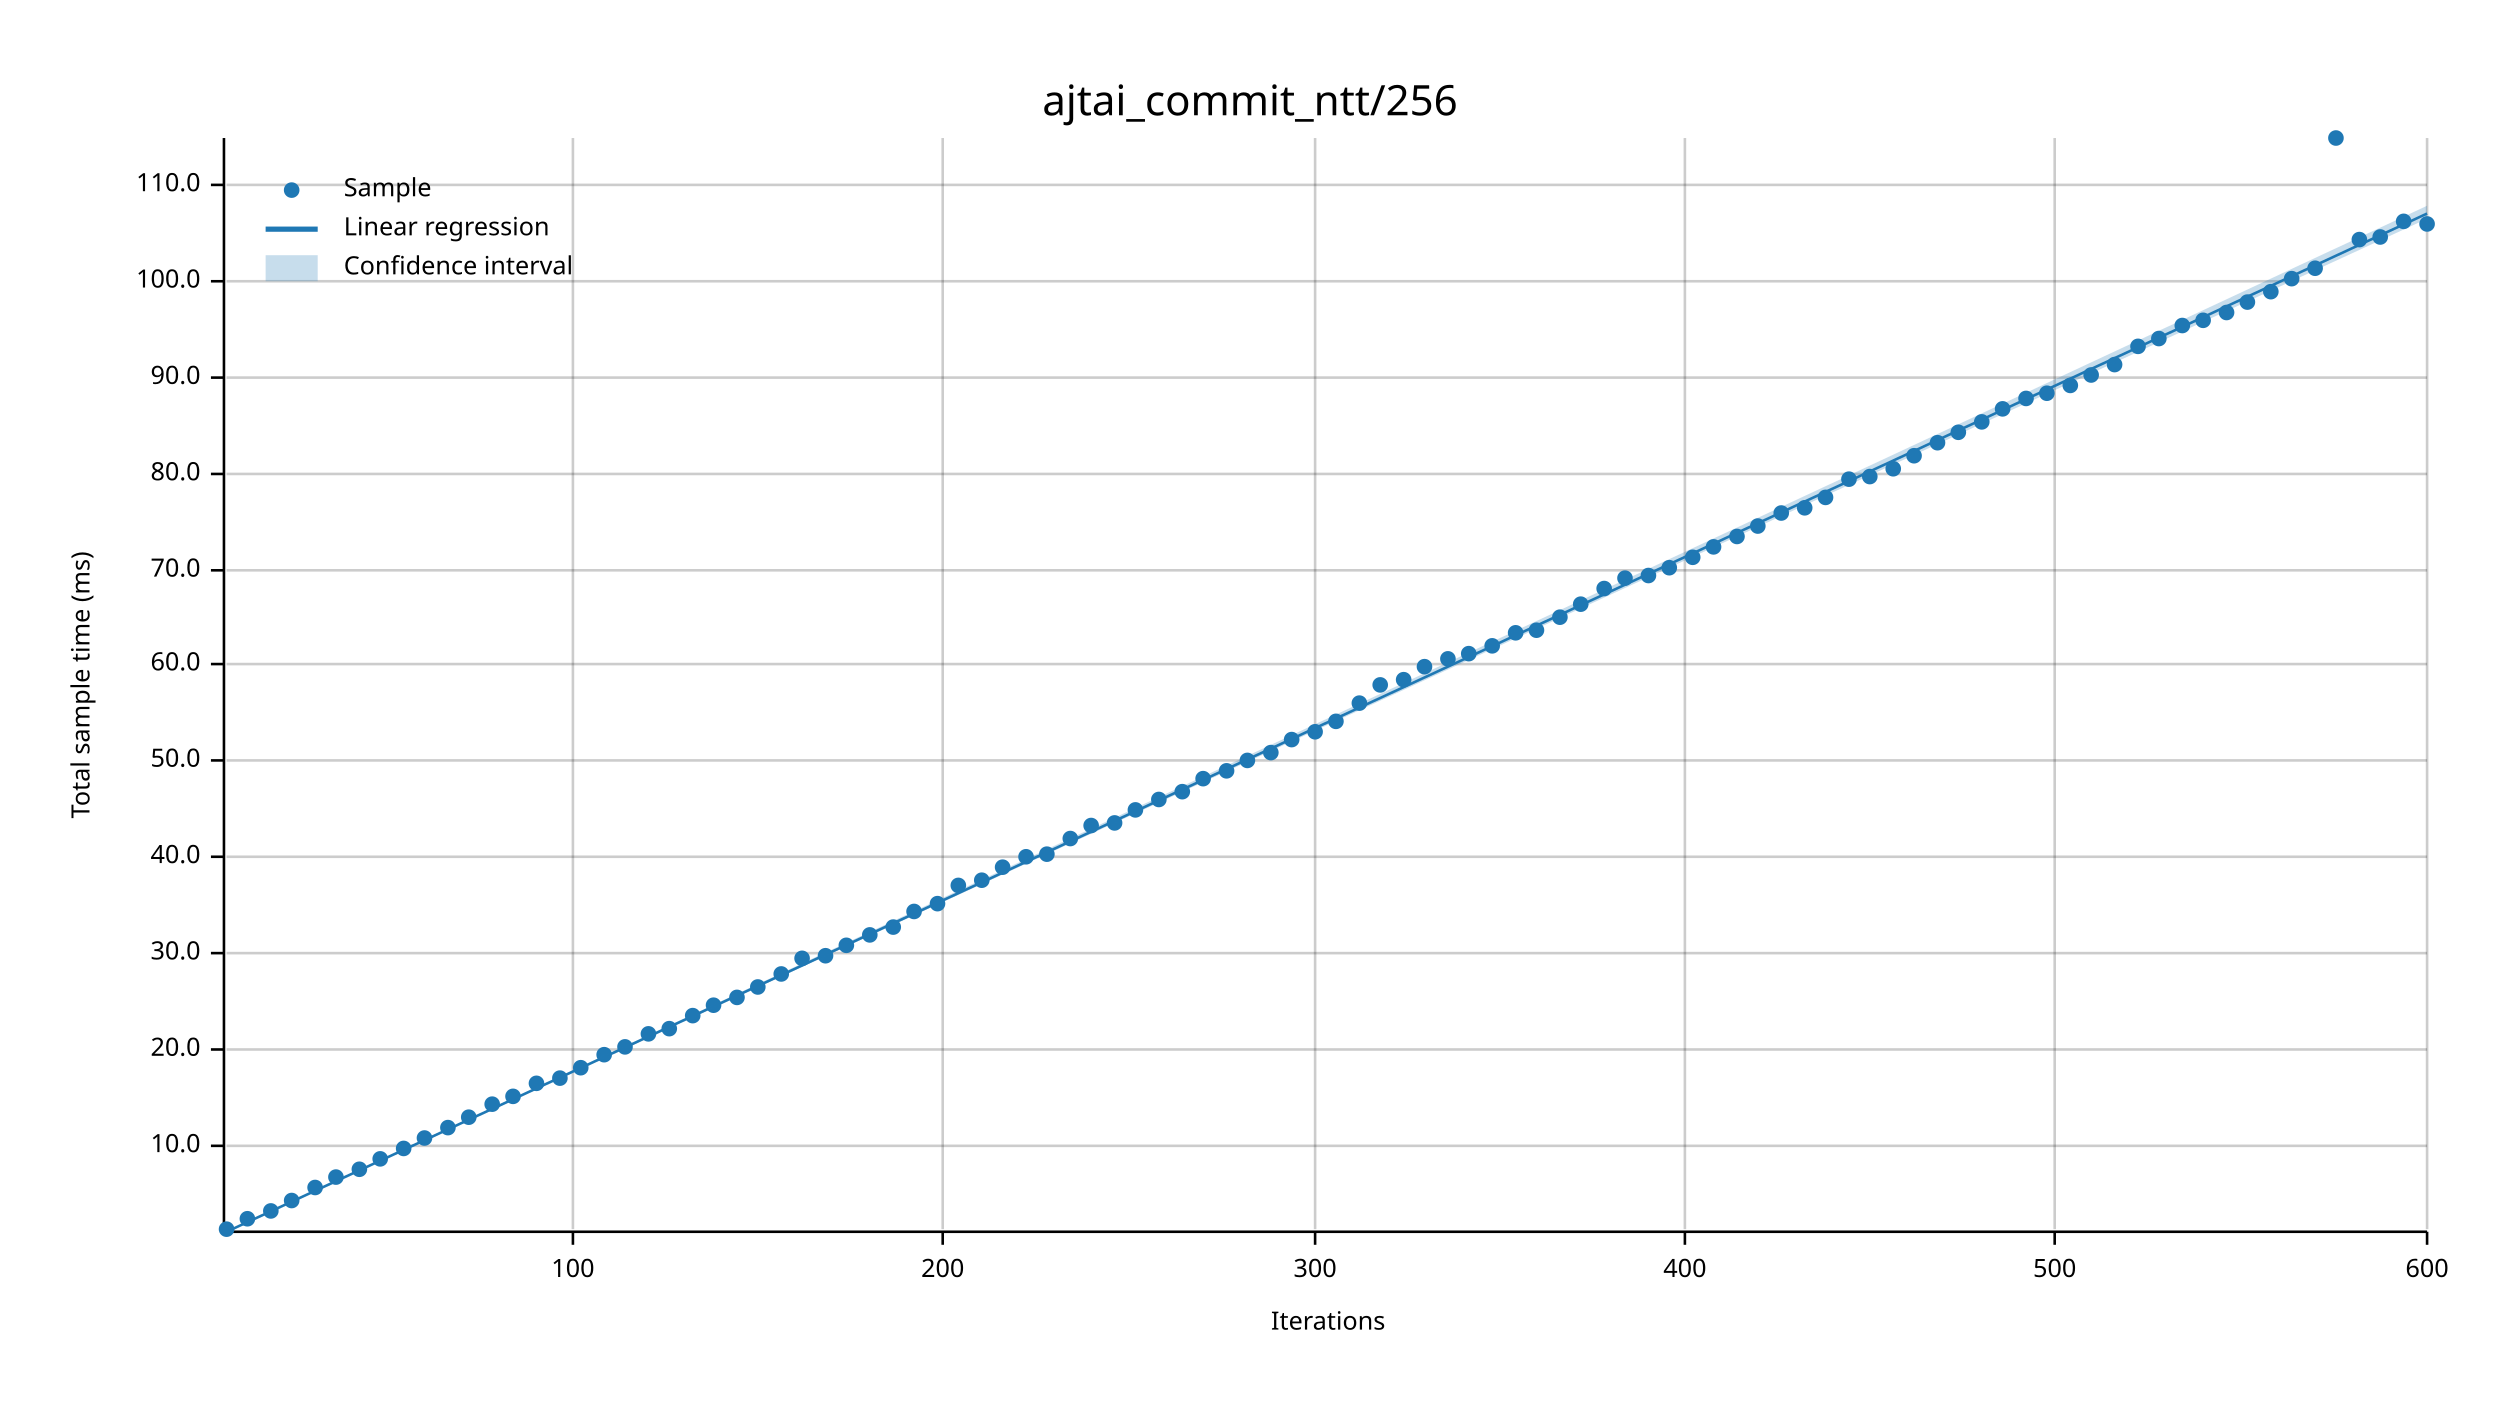
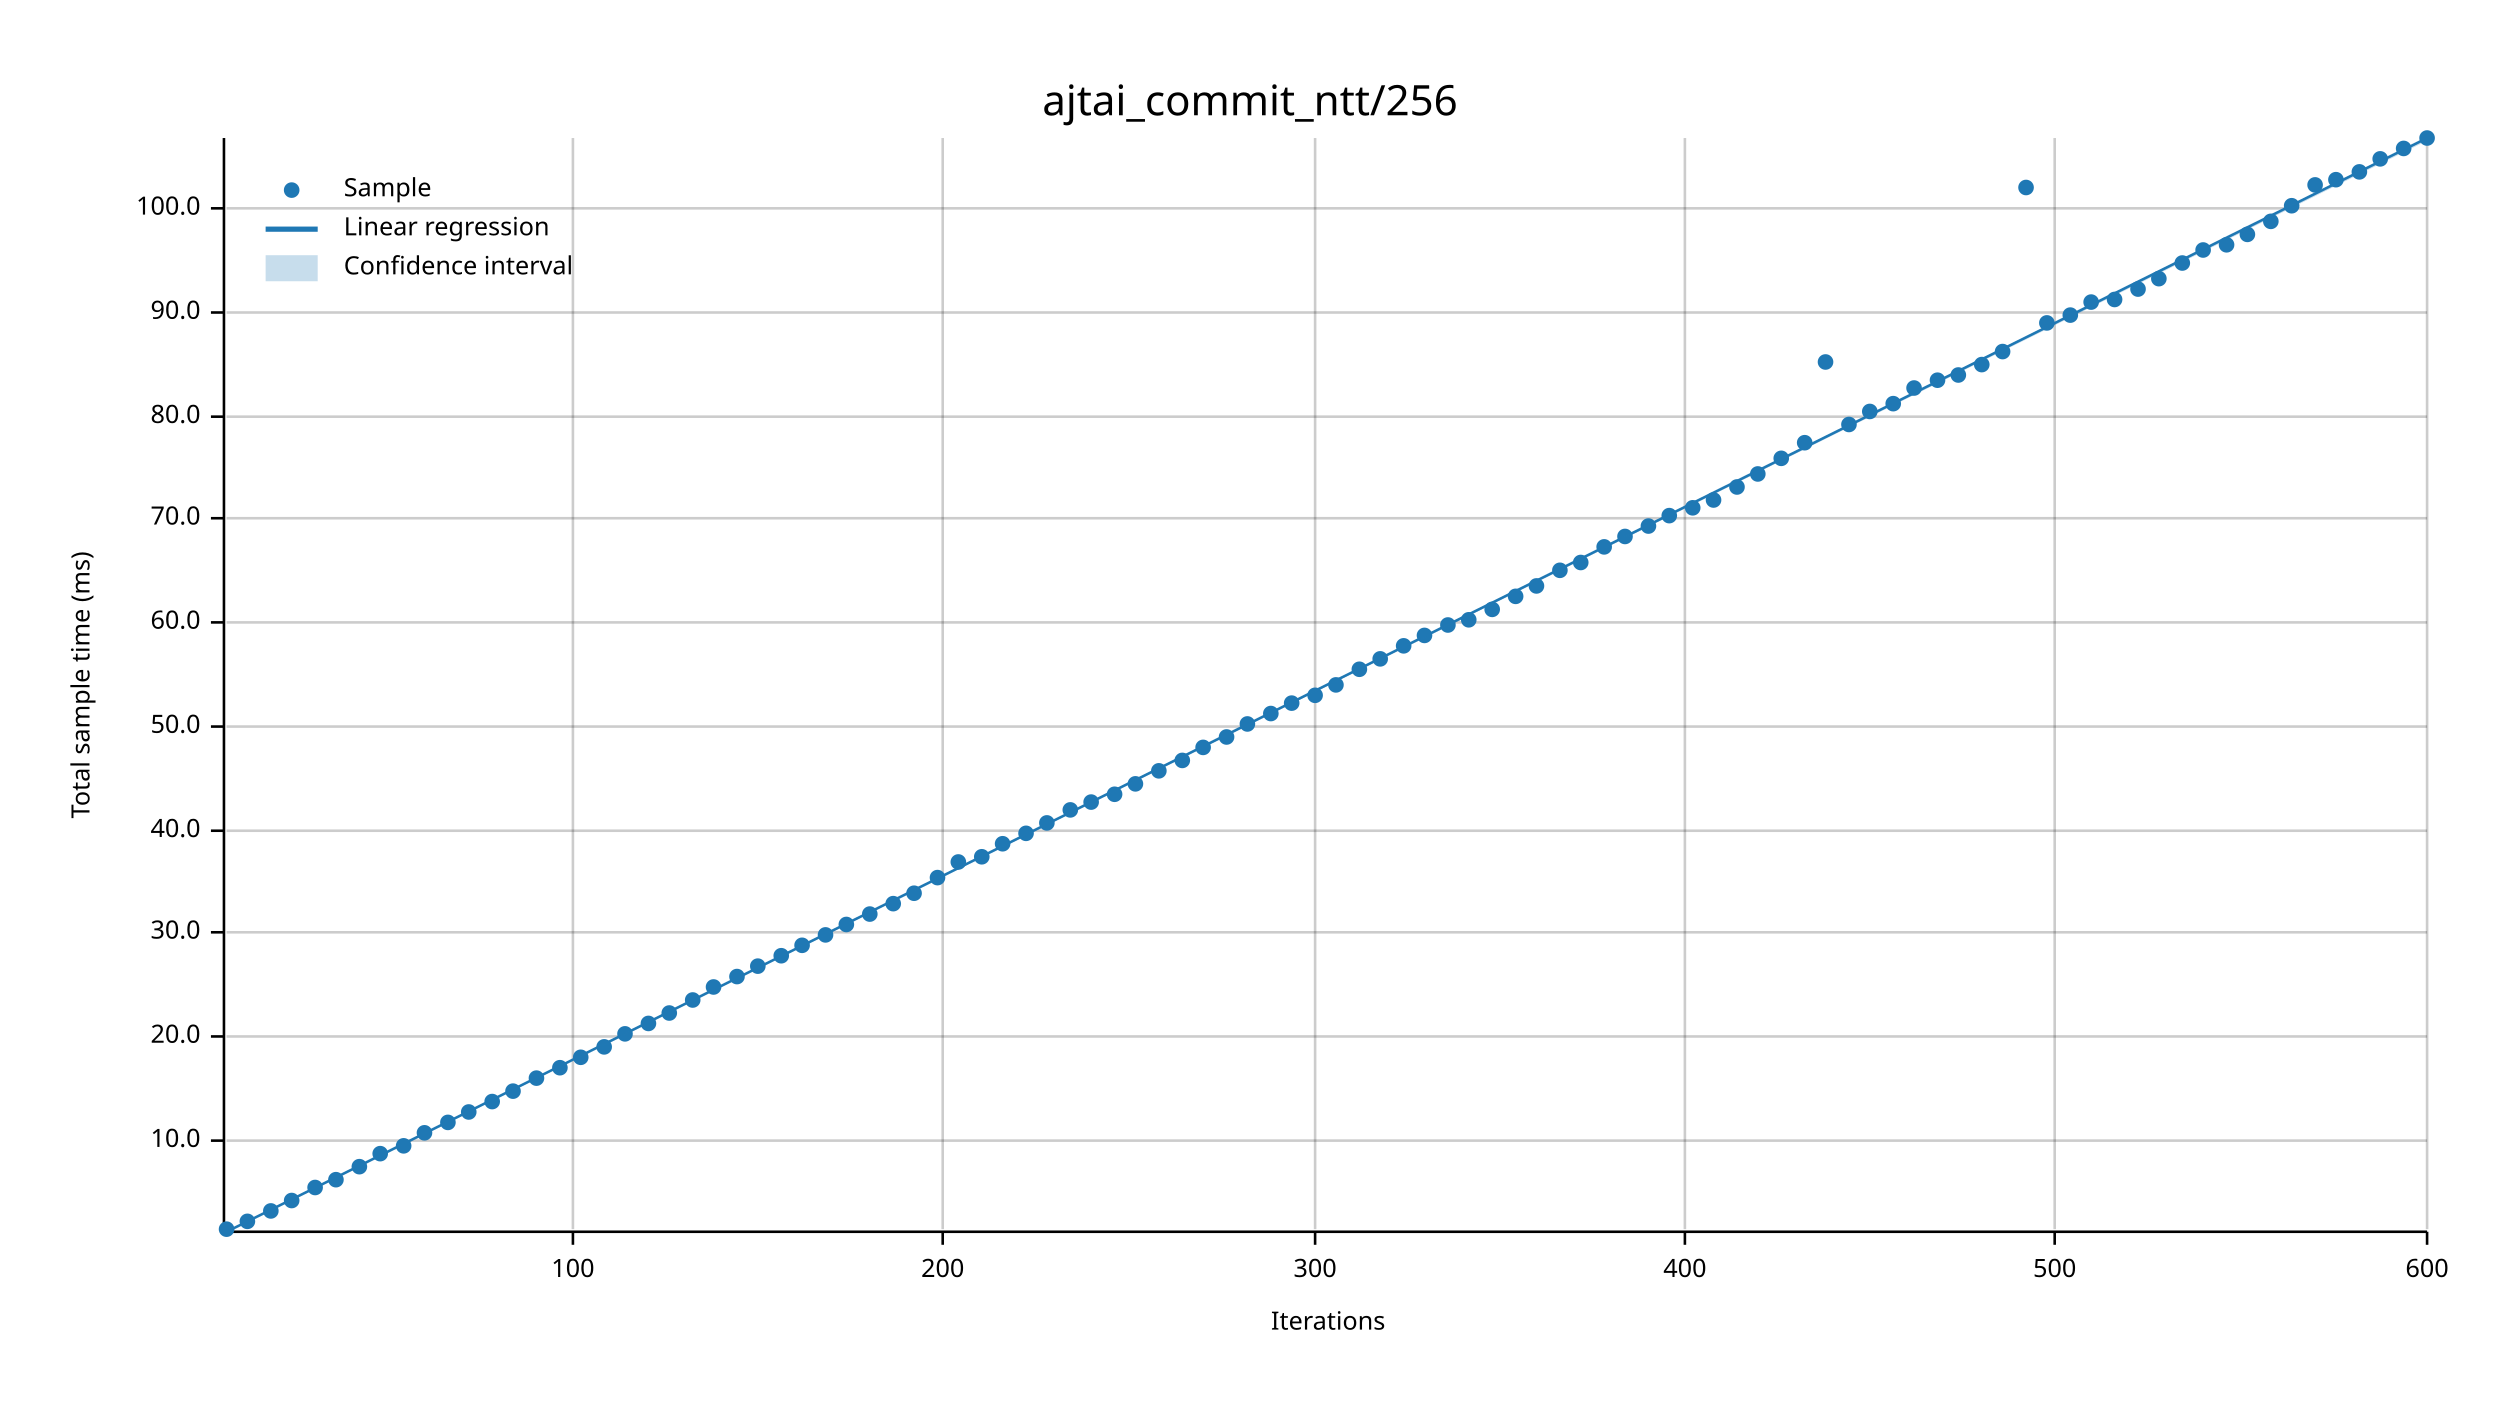
<svg xmlns="http://www.w3.org/2000/svg" width="960" height="540" viewBox="0 0 960 540">
  <text x="480" y="32" dy="0.76em" text-anchor="middle" font-family="sans-serif" font-size="16.129" opacity="1" fill="#000000">
ajtai_commit_ntt/256
</text>
  <text x="27" y="263" dy="0.76em" text-anchor="middle" font-family="sans-serif" font-size="9.677" opacity="1" fill="#000000" transform="rotate(270, 27, 263)">
Total sample time (ms)
</text>
  <text x="510" y="513" dy="-0.5ex" text-anchor="middle" font-family="sans-serif" font-size="9.677" opacity="1" fill="#000000">
Iterations
</text>
  <line opacity="0.2" stroke="#000000" stroke-width="1" x1="220" y1="472" x2="220" y2="53" />
  <line opacity="0.2" stroke="#000000" stroke-width="1" x1="362" y1="472" x2="362" y2="53" />
  <line opacity="0.2" stroke="#000000" stroke-width="1" x1="505" y1="472" x2="505" y2="53" />
  <line opacity="0.2" stroke="#000000" stroke-width="1" x1="647" y1="472" x2="647" y2="53" />
  <line opacity="0.2" stroke="#000000" stroke-width="1" x1="789" y1="472" x2="789" y2="53" />
  <line opacity="0.2" stroke="#000000" stroke-width="1" x1="932" y1="472" x2="932" y2="53" />
-   <line opacity="0.2" stroke="#000000" stroke-width="1" x1="87" y1="440" x2="932" y2="440" />
-   <line opacity="0.2" stroke="#000000" stroke-width="1" x1="87" y1="403" x2="932" y2="403" />
-   <line opacity="0.2" stroke="#000000" stroke-width="1" x1="87" y1="366" x2="932" y2="366" />
-   <line opacity="0.2" stroke="#000000" stroke-width="1" x1="87" y1="329" x2="932" y2="329" />
-   <line opacity="0.2" stroke="#000000" stroke-width="1" x1="87" y1="292" x2="932" y2="292" />
-   <line opacity="0.2" stroke="#000000" stroke-width="1" x1="87" y1="255" x2="932" y2="255" />
-   <line opacity="0.2" stroke="#000000" stroke-width="1" x1="87" y1="219" x2="932" y2="219" />
-   <line opacity="0.2" stroke="#000000" stroke-width="1" x1="87" y1="182" x2="932" y2="182" />
-   <line opacity="0.2" stroke="#000000" stroke-width="1" x1="87" y1="145" x2="932" y2="145" />
-   <line opacity="0.2" stroke="#000000" stroke-width="1" x1="87" y1="108" x2="932" y2="108" />
-   <line opacity="0.2" stroke="#000000" stroke-width="1" x1="87" y1="71" x2="932" y2="71" />
+   <line opacity="0.2" stroke="#000000" stroke-width="1" x1="87" y1="438" x2="932" y2="438" />
+   <line opacity="0.2" stroke="#000000" stroke-width="1" x1="87" y1="398" x2="932" y2="398" />
+   <line opacity="0.2" stroke="#000000" stroke-width="1" x1="87" y1="358" x2="932" y2="358" />
+   <line opacity="0.2" stroke="#000000" stroke-width="1" x1="87" y1="319" x2="932" y2="319" />
+   <line opacity="0.2" stroke="#000000" stroke-width="1" x1="87" y1="279" x2="932" y2="279" />
+   <line opacity="0.2" stroke="#000000" stroke-width="1" x1="87" y1="239" x2="932" y2="239" />
+   <line opacity="0.2" stroke="#000000" stroke-width="1" x1="87" y1="199" x2="932" y2="199" />
+   <line opacity="0.2" stroke="#000000" stroke-width="1" x1="87" y1="160" x2="932" y2="160" />
+   <line opacity="0.2" stroke="#000000" stroke-width="1" x1="87" y1="120" x2="932" y2="120" />
+   <line opacity="0.2" stroke="#000000" stroke-width="1" x1="87" y1="80" x2="932" y2="80" />
  <polyline fill="none" opacity="1" stroke="#000000" stroke-width="1" points="86,53 86,472 " />
-   <text x="77" y="440" dy="0.5ex" text-anchor="end" font-family="sans-serif" font-size="9.677" opacity="1" fill="#000000">
+   <text x="77" y="438" dy="0.5ex" text-anchor="end" font-family="sans-serif" font-size="9.677" opacity="1" fill="#000000">
10.0
</text>
-   <polyline fill="none" opacity="1" stroke="#000000" stroke-width="1" points="81,440 86,440 " />
-   <text x="77" y="403" dy="0.5ex" text-anchor="end" font-family="sans-serif" font-size="9.677" opacity="1" fill="#000000">
+   <polyline fill="none" opacity="1" stroke="#000000" stroke-width="1" points="81,438 86,438 " />
+   <text x="77" y="398" dy="0.5ex" text-anchor="end" font-family="sans-serif" font-size="9.677" opacity="1" fill="#000000">
20.0
</text>
-   <polyline fill="none" opacity="1" stroke="#000000" stroke-width="1" points="81,403 86,403 " />
-   <text x="77" y="366" dy="0.5ex" text-anchor="end" font-family="sans-serif" font-size="9.677" opacity="1" fill="#000000">
+   <polyline fill="none" opacity="1" stroke="#000000" stroke-width="1" points="81,398 86,398 " />
+   <text x="77" y="358" dy="0.5ex" text-anchor="end" font-family="sans-serif" font-size="9.677" opacity="1" fill="#000000">
30.0
</text>
-   <polyline fill="none" opacity="1" stroke="#000000" stroke-width="1" points="81,366 86,366 " />
-   <text x="77" y="329" dy="0.5ex" text-anchor="end" font-family="sans-serif" font-size="9.677" opacity="1" fill="#000000">
+   <polyline fill="none" opacity="1" stroke="#000000" stroke-width="1" points="81,358 86,358 " />
+   <text x="77" y="319" dy="0.5ex" text-anchor="end" font-family="sans-serif" font-size="9.677" opacity="1" fill="#000000">
40.0
</text>
-   <polyline fill="none" opacity="1" stroke="#000000" stroke-width="1" points="81,329 86,329 " />
-   <text x="77" y="292" dy="0.5ex" text-anchor="end" font-family="sans-serif" font-size="9.677" opacity="1" fill="#000000">
+   <polyline fill="none" opacity="1" stroke="#000000" stroke-width="1" points="81,319 86,319 " />
+   <text x="77" y="279" dy="0.5ex" text-anchor="end" font-family="sans-serif" font-size="9.677" opacity="1" fill="#000000">
50.0
</text>
-   <polyline fill="none" opacity="1" stroke="#000000" stroke-width="1" points="81,292 86,292 " />
-   <text x="77" y="255" dy="0.5ex" text-anchor="end" font-family="sans-serif" font-size="9.677" opacity="1" fill="#000000">
+   <polyline fill="none" opacity="1" stroke="#000000" stroke-width="1" points="81,279 86,279 " />
+   <text x="77" y="239" dy="0.5ex" text-anchor="end" font-family="sans-serif" font-size="9.677" opacity="1" fill="#000000">
60.0
</text>
-   <polyline fill="none" opacity="1" stroke="#000000" stroke-width="1" points="81,255 86,255 " />
-   <text x="77" y="219" dy="0.5ex" text-anchor="end" font-family="sans-serif" font-size="9.677" opacity="1" fill="#000000">
+   <polyline fill="none" opacity="1" stroke="#000000" stroke-width="1" points="81,239 86,239 " />
+   <text x="77" y="199" dy="0.5ex" text-anchor="end" font-family="sans-serif" font-size="9.677" opacity="1" fill="#000000">
70.0
</text>
-   <polyline fill="none" opacity="1" stroke="#000000" stroke-width="1" points="81,219 86,219 " />
-   <text x="77" y="182" dy="0.5ex" text-anchor="end" font-family="sans-serif" font-size="9.677" opacity="1" fill="#000000">
+   <polyline fill="none" opacity="1" stroke="#000000" stroke-width="1" points="81,199 86,199 " />
+   <text x="77" y="160" dy="0.5ex" text-anchor="end" font-family="sans-serif" font-size="9.677" opacity="1" fill="#000000">
80.0
</text>
-   <polyline fill="none" opacity="1" stroke="#000000" stroke-width="1" points="81,182 86,182 " />
-   <text x="77" y="145" dy="0.5ex" text-anchor="end" font-family="sans-serif" font-size="9.677" opacity="1" fill="#000000">
+   <polyline fill="none" opacity="1" stroke="#000000" stroke-width="1" points="81,160 86,160 " />
+   <text x="77" y="120" dy="0.5ex" text-anchor="end" font-family="sans-serif" font-size="9.677" opacity="1" fill="#000000">
90.0
</text>
-   <polyline fill="none" opacity="1" stroke="#000000" stroke-width="1" points="81,145 86,145 " />
-   <text x="77" y="108" dy="0.5ex" text-anchor="end" font-family="sans-serif" font-size="9.677" opacity="1" fill="#000000">
+   <polyline fill="none" opacity="1" stroke="#000000" stroke-width="1" points="81,120 86,120 " />
+   <text x="77" y="80" dy="0.5ex" text-anchor="end" font-family="sans-serif" font-size="9.677" opacity="1" fill="#000000">
100.0
</text>
-   <polyline fill="none" opacity="1" stroke="#000000" stroke-width="1" points="81,108 86,108 " />
-   <text x="77" y="71" dy="0.5ex" text-anchor="end" font-family="sans-serif" font-size="9.677" opacity="1" fill="#000000">
- 110.0
- </text>
-   <polyline fill="none" opacity="1" stroke="#000000" stroke-width="1" points="81,71 86,71 " />
+   <polyline fill="none" opacity="1" stroke="#000000" stroke-width="1" points="81,80 86,80 " />
  <polyline fill="none" opacity="1" stroke="#000000" stroke-width="1" points="87,473 932,473 " />
  <text x="220" y="483" dy="0.76em" text-anchor="middle" font-family="sans-serif" font-size="9.677" opacity="1" fill="#000000">
100
</text>
  <polyline fill="none" opacity="1" stroke="#000000" stroke-width="1" points="220,473 220,478 " />
  <text x="362" y="483" dy="0.76em" text-anchor="middle" font-family="sans-serif" font-size="9.677" opacity="1" fill="#000000">
200
</text>
  <polyline fill="none" opacity="1" stroke="#000000" stroke-width="1" points="362,473 362,478 " />
  <text x="505" y="483" dy="0.76em" text-anchor="middle" font-family="sans-serif" font-size="9.677" opacity="1" fill="#000000">
300
</text>
  <polyline fill="none" opacity="1" stroke="#000000" stroke-width="1" points="505,473 505,478 " />
  <text x="647" y="483" dy="0.76em" text-anchor="middle" font-family="sans-serif" font-size="9.677" opacity="1" fill="#000000">
400
</text>
  <polyline fill="none" opacity="1" stroke="#000000" stroke-width="1" points="647,473 647,478 " />
  <text x="789" y="483" dy="0.76em" text-anchor="middle" font-family="sans-serif" font-size="9.677" opacity="1" fill="#000000">
500
</text>
  <polyline fill="none" opacity="1" stroke="#000000" stroke-width="1" points="789,473 789,478 " />
  <text x="932" y="483" dy="0.76em" text-anchor="middle" font-family="sans-serif" font-size="9.677" opacity="1" fill="#000000">
600
</text>
  <polyline fill="none" opacity="1" stroke="#000000" stroke-width="1" points="932,473 932,478 " />
  <circle cx="87" cy="472" r="3" opacity="1" fill="#1F78B4" stroke="none" stroke-width="1" />
-   <circle cx="95" cy="468" r="3" opacity="1" fill="#1F78B4" stroke="none" stroke-width="1" />
+   <circle cx="95" cy="469" r="3" opacity="1" fill="#1F78B4" stroke="none" stroke-width="1" />
  <circle cx="104" cy="465" r="3" opacity="1" fill="#1F78B4" stroke="none" stroke-width="1" />
  <circle cx="112" cy="461" r="3" opacity="1" fill="#1F78B4" stroke="none" stroke-width="1" />
  <circle cx="121" cy="456" r="3" opacity="1" fill="#1F78B4" stroke="none" stroke-width="1" />
-   <circle cx="129" cy="452" r="3" opacity="1" fill="#1F78B4" stroke="none" stroke-width="1" />
-   <circle cx="138" cy="449" r="3" opacity="1" fill="#1F78B4" stroke="none" stroke-width="1" />
-   <circle cx="146" cy="445" r="3" opacity="1" fill="#1F78B4" stroke="none" stroke-width="1" />
-   <circle cx="155" cy="441" r="3" opacity="1" fill="#1F78B4" stroke="none" stroke-width="1" />
-   <circle cx="163" cy="437" r="3" opacity="1" fill="#1F78B4" stroke="none" stroke-width="1" />
-   <circle cx="172" cy="433" r="3" opacity="1" fill="#1F78B4" stroke="none" stroke-width="1" />
-   <circle cx="180" cy="429" r="3" opacity="1" fill="#1F78B4" stroke="none" stroke-width="1" />
-   <circle cx="189" cy="424" r="3" opacity="1" fill="#1F78B4" stroke="none" stroke-width="1" />
-   <circle cx="197" cy="421" r="3" opacity="1" fill="#1F78B4" stroke="none" stroke-width="1" />
-   <circle cx="206" cy="416" r="3" opacity="1" fill="#1F78B4" stroke="none" stroke-width="1" />
-   <circle cx="215" cy="414" r="3" opacity="1" fill="#1F78B4" stroke="none" stroke-width="1" />
-   <circle cx="223" cy="410" r="3" opacity="1" fill="#1F78B4" stroke="none" stroke-width="1" />
-   <circle cx="232" cy="405" r="3" opacity="1" fill="#1F78B4" stroke="none" stroke-width="1" />
-   <circle cx="240" cy="402" r="3" opacity="1" fill="#1F78B4" stroke="none" stroke-width="1" />
-   <circle cx="249" cy="397" r="3" opacity="1" fill="#1F78B4" stroke="none" stroke-width="1" />
-   <circle cx="257" cy="395" r="3" opacity="1" fill="#1F78B4" stroke="none" stroke-width="1" />
-   <circle cx="266" cy="390" r="3" opacity="1" fill="#1F78B4" stroke="none" stroke-width="1" />
-   <circle cx="274" cy="386" r="3" opacity="1" fill="#1F78B4" stroke="none" stroke-width="1" />
-   <circle cx="283" cy="383" r="3" opacity="1" fill="#1F78B4" stroke="none" stroke-width="1" />
-   <circle cx="291" cy="379" r="3" opacity="1" fill="#1F78B4" stroke="none" stroke-width="1" />
-   <circle cx="300" cy="374" r="3" opacity="1" fill="#1F78B4" stroke="none" stroke-width="1" />
-   <circle cx="308" cy="368" r="3" opacity="1" fill="#1F78B4" stroke="none" stroke-width="1" />
-   <circle cx="317" cy="367" r="3" opacity="1" fill="#1F78B4" stroke="none" stroke-width="1" />
-   <circle cx="325" cy="363" r="3" opacity="1" fill="#1F78B4" stroke="none" stroke-width="1" />
-   <circle cx="334" cy="359" r="3" opacity="1" fill="#1F78B4" stroke="none" stroke-width="1" />
-   <circle cx="343" cy="356" r="3" opacity="1" fill="#1F78B4" stroke="none" stroke-width="1" />
-   <circle cx="351" cy="350" r="3" opacity="1" fill="#1F78B4" stroke="none" stroke-width="1" />
-   <circle cx="360" cy="347" r="3" opacity="1" fill="#1F78B4" stroke="none" stroke-width="1" />
-   <circle cx="368" cy="340" r="3" opacity="1" fill="#1F78B4" stroke="none" stroke-width="1" />
-   <circle cx="377" cy="338" r="3" opacity="1" fill="#1F78B4" stroke="none" stroke-width="1" />
-   <circle cx="385" cy="333" r="3" opacity="1" fill="#1F78B4" stroke="none" stroke-width="1" />
-   <circle cx="394" cy="329" r="3" opacity="1" fill="#1F78B4" stroke="none" stroke-width="1" />
-   <circle cx="402" cy="328" r="3" opacity="1" fill="#1F78B4" stroke="none" stroke-width="1" />
-   <circle cx="411" cy="322" r="3" opacity="1" fill="#1F78B4" stroke="none" stroke-width="1" />
-   <circle cx="419" cy="317" r="3" opacity="1" fill="#1F78B4" stroke="none" stroke-width="1" />
-   <circle cx="428" cy="316" r="3" opacity="1" fill="#1F78B4" stroke="none" stroke-width="1" />
-   <circle cx="436" cy="311" r="3" opacity="1" fill="#1F78B4" stroke="none" stroke-width="1" />
-   <circle cx="445" cy="307" r="3" opacity="1" fill="#1F78B4" stroke="none" stroke-width="1" />
-   <circle cx="454" cy="304" r="3" opacity="1" fill="#1F78B4" stroke="none" stroke-width="1" />
-   <circle cx="462" cy="299" r="3" opacity="1" fill="#1F78B4" stroke="none" stroke-width="1" />
-   <circle cx="471" cy="296" r="3" opacity="1" fill="#1F78B4" stroke="none" stroke-width="1" />
-   <circle cx="479" cy="292" r="3" opacity="1" fill="#1F78B4" stroke="none" stroke-width="1" />
-   <circle cx="488" cy="289" r="3" opacity="1" fill="#1F78B4" stroke="none" stroke-width="1" />
-   <circle cx="496" cy="284" r="3" opacity="1" fill="#1F78B4" stroke="none" stroke-width="1" />
-   <circle cx="505" cy="281" r="3" opacity="1" fill="#1F78B4" stroke="none" stroke-width="1" />
-   <circle cx="513" cy="277" r="3" opacity="1" fill="#1F78B4" stroke="none" stroke-width="1" />
-   <circle cx="522" cy="270" r="3" opacity="1" fill="#1F78B4" stroke="none" stroke-width="1" />
-   <circle cx="530" cy="263" r="3" opacity="1" fill="#1F78B4" stroke="none" stroke-width="1" />
-   <circle cx="539" cy="261" r="3" opacity="1" fill="#1F78B4" stroke="none" stroke-width="1" />
-   <circle cx="547" cy="256" r="3" opacity="1" fill="#1F78B4" stroke="none" stroke-width="1" />
-   <circle cx="556" cy="253" r="3" opacity="1" fill="#1F78B4" stroke="none" stroke-width="1" />
-   <circle cx="564" cy="251" r="3" opacity="1" fill="#1F78B4" stroke="none" stroke-width="1" />
-   <circle cx="573" cy="248" r="3" opacity="1" fill="#1F78B4" stroke="none" stroke-width="1" />
-   <circle cx="582" cy="243" r="3" opacity="1" fill="#1F78B4" stroke="none" stroke-width="1" />
-   <circle cx="590" cy="242" r="3" opacity="1" fill="#1F78B4" stroke="none" stroke-width="1" />
-   <circle cx="599" cy="237" r="3" opacity="1" fill="#1F78B4" stroke="none" stroke-width="1" />
-   <circle cx="607" cy="232" r="3" opacity="1" fill="#1F78B4" stroke="none" stroke-width="1" />
-   <circle cx="616" cy="226" r="3" opacity="1" fill="#1F78B4" stroke="none" stroke-width="1" />
-   <circle cx="624" cy="222" r="3" opacity="1" fill="#1F78B4" stroke="none" stroke-width="1" />
-   <circle cx="633" cy="221" r="3" opacity="1" fill="#1F78B4" stroke="none" stroke-width="1" />
-   <circle cx="641" cy="218" r="3" opacity="1" fill="#1F78B4" stroke="none" stroke-width="1" />
-   <circle cx="650" cy="214" r="3" opacity="1" fill="#1F78B4" stroke="none" stroke-width="1" />
-   <circle cx="658" cy="210" r="3" opacity="1" fill="#1F78B4" stroke="none" stroke-width="1" />
-   <circle cx="667" cy="206" r="3" opacity="1" fill="#1F78B4" stroke="none" stroke-width="1" />
-   <circle cx="675" cy="202" r="3" opacity="1" fill="#1F78B4" stroke="none" stroke-width="1" />
-   <circle cx="684" cy="197" r="3" opacity="1" fill="#1F78B4" stroke="none" stroke-width="1" />
-   <circle cx="693" cy="195" r="3" opacity="1" fill="#1F78B4" stroke="none" stroke-width="1" />
-   <circle cx="701" cy="191" r="3" opacity="1" fill="#1F78B4" stroke="none" stroke-width="1" />
-   <circle cx="710" cy="184" r="3" opacity="1" fill="#1F78B4" stroke="none" stroke-width="1" />
-   <circle cx="718" cy="183" r="3" opacity="1" fill="#1F78B4" stroke="none" stroke-width="1" />
-   <circle cx="727" cy="180" r="3" opacity="1" fill="#1F78B4" stroke="none" stroke-width="1" />
-   <circle cx="735" cy="175" r="3" opacity="1" fill="#1F78B4" stroke="none" stroke-width="1" />
-   <circle cx="744" cy="170" r="3" opacity="1" fill="#1F78B4" stroke="none" stroke-width="1" />
-   <circle cx="752" cy="166" r="3" opacity="1" fill="#1F78B4" stroke="none" stroke-width="1" />
-   <circle cx="761" cy="162" r="3" opacity="1" fill="#1F78B4" stroke="none" stroke-width="1" />
-   <circle cx="769" cy="157" r="3" opacity="1" fill="#1F78B4" stroke="none" stroke-width="1" />
-   <circle cx="778" cy="153" r="3" opacity="1" fill="#1F78B4" stroke="none" stroke-width="1" />
-   <circle cx="786" cy="151" r="3" opacity="1" fill="#1F78B4" stroke="none" stroke-width="1" />
-   <circle cx="795" cy="148" r="3" opacity="1" fill="#1F78B4" stroke="none" stroke-width="1" />
-   <circle cx="803" cy="144" r="3" opacity="1" fill="#1F78B4" stroke="none" stroke-width="1" />
-   <circle cx="812" cy="140" r="3" opacity="1" fill="#1F78B4" stroke="none" stroke-width="1" />
-   <circle cx="821" cy="133" r="3" opacity="1" fill="#1F78B4" stroke="none" stroke-width="1" />
-   <circle cx="829" cy="130" r="3" opacity="1" fill="#1F78B4" stroke="none" stroke-width="1" />
-   <circle cx="838" cy="125" r="3" opacity="1" fill="#1F78B4" stroke="none" stroke-width="1" />
-   <circle cx="846" cy="123" r="3" opacity="1" fill="#1F78B4" stroke="none" stroke-width="1" />
-   <circle cx="855" cy="120" r="3" opacity="1" fill="#1F78B4" stroke="none" stroke-width="1" />
-   <circle cx="863" cy="116" r="3" opacity="1" fill="#1F78B4" stroke="none" stroke-width="1" />
-   <circle cx="872" cy="112" r="3" opacity="1" fill="#1F78B4" stroke="none" stroke-width="1" />
-   <circle cx="880" cy="107" r="3" opacity="1" fill="#1F78B4" stroke="none" stroke-width="1" />
-   <circle cx="889" cy="103" r="3" opacity="1" fill="#1F78B4" stroke="none" stroke-width="1" />
-   <circle cx="897" cy="53" r="3" opacity="1" fill="#1F78B4" stroke="none" stroke-width="1" />
-   <circle cx="906" cy="92" r="3" opacity="1" fill="#1F78B4" stroke="none" stroke-width="1" />
-   <circle cx="914" cy="91" r="3" opacity="1" fill="#1F78B4" stroke="none" stroke-width="1" />
-   <circle cx="923" cy="85" r="3" opacity="1" fill="#1F78B4" stroke="none" stroke-width="1" />
-   <circle cx="932" cy="86" r="3" opacity="1" fill="#1F78B4" stroke="none" stroke-width="1" />
-   <polyline fill="none" opacity="1" stroke="#1F78B4" stroke-width="1" points="87,473 932,82 " />
-   <polygon opacity="0.25" fill="#1F78B4" points="87,473 932,84 932,79 " />
+   <circle cx="129" cy="453" r="3" opacity="1" fill="#1F78B4" stroke="none" stroke-width="1" />
+   <circle cx="138" cy="448" r="3" opacity="1" fill="#1F78B4" stroke="none" stroke-width="1" />
+   <circle cx="146" cy="443" r="3" opacity="1" fill="#1F78B4" stroke="none" stroke-width="1" />
+   <circle cx="155" cy="440" r="3" opacity="1" fill="#1F78B4" stroke="none" stroke-width="1" />
+   <circle cx="163" cy="435" r="3" opacity="1" fill="#1F78B4" stroke="none" stroke-width="1" />
+   <circle cx="172" cy="431" r="3" opacity="1" fill="#1F78B4" stroke="none" stroke-width="1" />
+   <circle cx="180" cy="427" r="3" opacity="1" fill="#1F78B4" stroke="none" stroke-width="1" />
+   <circle cx="189" cy="423" r="3" opacity="1" fill="#1F78B4" stroke="none" stroke-width="1" />
+   <circle cx="197" cy="419" r="3" opacity="1" fill="#1F78B4" stroke="none" stroke-width="1" />
+   <circle cx="206" cy="414" r="3" opacity="1" fill="#1F78B4" stroke="none" stroke-width="1" />
+   <circle cx="215" cy="410" r="3" opacity="1" fill="#1F78B4" stroke="none" stroke-width="1" />
+   <circle cx="223" cy="406" r="3" opacity="1" fill="#1F78B4" stroke="none" stroke-width="1" />
+   <circle cx="232" cy="402" r="3" opacity="1" fill="#1F78B4" stroke="none" stroke-width="1" />
+   <circle cx="240" cy="397" r="3" opacity="1" fill="#1F78B4" stroke="none" stroke-width="1" />
+   <circle cx="249" cy="393" r="3" opacity="1" fill="#1F78B4" stroke="none" stroke-width="1" />
+   <circle cx="257" cy="389" r="3" opacity="1" fill="#1F78B4" stroke="none" stroke-width="1" />
+   <circle cx="266" cy="384" r="3" opacity="1" fill="#1F78B4" stroke="none" stroke-width="1" />
+   <circle cx="274" cy="379" r="3" opacity="1" fill="#1F78B4" stroke="none" stroke-width="1" />
+   <circle cx="283" cy="375" r="3" opacity="1" fill="#1F78B4" stroke="none" stroke-width="1" />
+   <circle cx="291" cy="371" r="3" opacity="1" fill="#1F78B4" stroke="none" stroke-width="1" />
+   <circle cx="300" cy="367" r="3" opacity="1" fill="#1F78B4" stroke="none" stroke-width="1" />
+   <circle cx="308" cy="363" r="3" opacity="1" fill="#1F78B4" stroke="none" stroke-width="1" />
+   <circle cx="317" cy="359" r="3" opacity="1" fill="#1F78B4" stroke="none" stroke-width="1" />
+   <circle cx="325" cy="355" r="3" opacity="1" fill="#1F78B4" stroke="none" stroke-width="1" />
+   <circle cx="334" cy="351" r="3" opacity="1" fill="#1F78B4" stroke="none" stroke-width="1" />
+   <circle cx="343" cy="347" r="3" opacity="1" fill="#1F78B4" stroke="none" stroke-width="1" />
+   <circle cx="351" cy="343" r="3" opacity="1" fill="#1F78B4" stroke="none" stroke-width="1" />
+   <circle cx="360" cy="337" r="3" opacity="1" fill="#1F78B4" stroke="none" stroke-width="1" />
+   <circle cx="368" cy="331" r="3" opacity="1" fill="#1F78B4" stroke="none" stroke-width="1" />
+   <circle cx="377" cy="329" r="3" opacity="1" fill="#1F78B4" stroke="none" stroke-width="1" />
+   <circle cx="385" cy="324" r="3" opacity="1" fill="#1F78B4" stroke="none" stroke-width="1" />
+   <circle cx="394" cy="320" r="3" opacity="1" fill="#1F78B4" stroke="none" stroke-width="1" />
+   <circle cx="402" cy="316" r="3" opacity="1" fill="#1F78B4" stroke="none" stroke-width="1" />
+   <circle cx="411" cy="311" r="3" opacity="1" fill="#1F78B4" stroke="none" stroke-width="1" />
+   <circle cx="419" cy="308" r="3" opacity="1" fill="#1F78B4" stroke="none" stroke-width="1" />
+   <circle cx="428" cy="305" r="3" opacity="1" fill="#1F78B4" stroke="none" stroke-width="1" />
+   <circle cx="436" cy="301" r="3" opacity="1" fill="#1F78B4" stroke="none" stroke-width="1" />
+   <circle cx="445" cy="296" r="3" opacity="1" fill="#1F78B4" stroke="none" stroke-width="1" />
+   <circle cx="454" cy="292" r="3" opacity="1" fill="#1F78B4" stroke="none" stroke-width="1" />
+   <circle cx="462" cy="287" r="3" opacity="1" fill="#1F78B4" stroke="none" stroke-width="1" />
+   <circle cx="471" cy="283" r="3" opacity="1" fill="#1F78B4" stroke="none" stroke-width="1" />
+   <circle cx="479" cy="278" r="3" opacity="1" fill="#1F78B4" stroke="none" stroke-width="1" />
+   <circle cx="488" cy="274" r="3" opacity="1" fill="#1F78B4" stroke="none" stroke-width="1" />
+   <circle cx="496" cy="270" r="3" opacity="1" fill="#1F78B4" stroke="none" stroke-width="1" />
+   <circle cx="505" cy="267" r="3" opacity="1" fill="#1F78B4" stroke="none" stroke-width="1" />
+   <circle cx="513" cy="263" r="3" opacity="1" fill="#1F78B4" stroke="none" stroke-width="1" />
+   <circle cx="522" cy="257" r="3" opacity="1" fill="#1F78B4" stroke="none" stroke-width="1" />
+   <circle cx="530" cy="253" r="3" opacity="1" fill="#1F78B4" stroke="none" stroke-width="1" />
+   <circle cx="539" cy="248" r="3" opacity="1" fill="#1F78B4" stroke="none" stroke-width="1" />
+   <circle cx="547" cy="244" r="3" opacity="1" fill="#1F78B4" stroke="none" stroke-width="1" />
+   <circle cx="556" cy="240" r="3" opacity="1" fill="#1F78B4" stroke="none" stroke-width="1" />
+   <circle cx="564" cy="238" r="3" opacity="1" fill="#1F78B4" stroke="none" stroke-width="1" />
+   <circle cx="573" cy="234" r="3" opacity="1" fill="#1F78B4" stroke="none" stroke-width="1" />
+   <circle cx="582" cy="229" r="3" opacity="1" fill="#1F78B4" stroke="none" stroke-width="1" />
+   <circle cx="590" cy="225" r="3" opacity="1" fill="#1F78B4" stroke="none" stroke-width="1" />
+   <circle cx="599" cy="219" r="3" opacity="1" fill="#1F78B4" stroke="none" stroke-width="1" />
+   <circle cx="607" cy="216" r="3" opacity="1" fill="#1F78B4" stroke="none" stroke-width="1" />
+   <circle cx="616" cy="210" r="3" opacity="1" fill="#1F78B4" stroke="none" stroke-width="1" />
+   <circle cx="624" cy="206" r="3" opacity="1" fill="#1F78B4" stroke="none" stroke-width="1" />
+   <circle cx="633" cy="202" r="3" opacity="1" fill="#1F78B4" stroke="none" stroke-width="1" />
+   <circle cx="641" cy="198" r="3" opacity="1" fill="#1F78B4" stroke="none" stroke-width="1" />
+   <circle cx="650" cy="195" r="3" opacity="1" fill="#1F78B4" stroke="none" stroke-width="1" />
+   <circle cx="658" cy="192" r="3" opacity="1" fill="#1F78B4" stroke="none" stroke-width="1" />
+   <circle cx="667" cy="187" r="3" opacity="1" fill="#1F78B4" stroke="none" stroke-width="1" />
+   <circle cx="675" cy="182" r="3" opacity="1" fill="#1F78B4" stroke="none" stroke-width="1" />
+   <circle cx="684" cy="176" r="3" opacity="1" fill="#1F78B4" stroke="none" stroke-width="1" />
+   <circle cx="693" cy="170" r="3" opacity="1" fill="#1F78B4" stroke="none" stroke-width="1" />
+   <circle cx="701" cy="139" r="3" opacity="1" fill="#1F78B4" stroke="none" stroke-width="1" />
+   <circle cx="710" cy="163" r="3" opacity="1" fill="#1F78B4" stroke="none" stroke-width="1" />
+   <circle cx="718" cy="158" r="3" opacity="1" fill="#1F78B4" stroke="none" stroke-width="1" />
+   <circle cx="727" cy="155" r="3" opacity="1" fill="#1F78B4" stroke="none" stroke-width="1" />
+   <circle cx="735" cy="149" r="3" opacity="1" fill="#1F78B4" stroke="none" stroke-width="1" />
+   <circle cx="744" cy="146" r="3" opacity="1" fill="#1F78B4" stroke="none" stroke-width="1" />
+   <circle cx="752" cy="144" r="3" opacity="1" fill="#1F78B4" stroke="none" stroke-width="1" />
+   <circle cx="761" cy="140" r="3" opacity="1" fill="#1F78B4" stroke="none" stroke-width="1" />
+   <circle cx="769" cy="135" r="3" opacity="1" fill="#1F78B4" stroke="none" stroke-width="1" />
+   <circle cx="778" cy="72" r="3" opacity="1" fill="#1F78B4" stroke="none" stroke-width="1" />
+   <circle cx="786" cy="124" r="3" opacity="1" fill="#1F78B4" stroke="none" stroke-width="1" />
+   <circle cx="795" cy="121" r="3" opacity="1" fill="#1F78B4" stroke="none" stroke-width="1" />
+   <circle cx="803" cy="116" r="3" opacity="1" fill="#1F78B4" stroke="none" stroke-width="1" />
+   <circle cx="812" cy="115" r="3" opacity="1" fill="#1F78B4" stroke="none" stroke-width="1" />
+   <circle cx="821" cy="111" r="3" opacity="1" fill="#1F78B4" stroke="none" stroke-width="1" />
+   <circle cx="829" cy="107" r="3" opacity="1" fill="#1F78B4" stroke="none" stroke-width="1" />
+   <circle cx="838" cy="101" r="3" opacity="1" fill="#1F78B4" stroke="none" stroke-width="1" />
+   <circle cx="846" cy="96" r="3" opacity="1" fill="#1F78B4" stroke="none" stroke-width="1" />
+   <circle cx="855" cy="94" r="3" opacity="1" fill="#1F78B4" stroke="none" stroke-width="1" />
+   <circle cx="863" cy="90" r="3" opacity="1" fill="#1F78B4" stroke="none" stroke-width="1" />
+   <circle cx="872" cy="85" r="3" opacity="1" fill="#1F78B4" stroke="none" stroke-width="1" />
+   <circle cx="880" cy="79" r="3" opacity="1" fill="#1F78B4" stroke="none" stroke-width="1" />
+   <circle cx="889" cy="71" r="3" opacity="1" fill="#1F78B4" stroke="none" stroke-width="1" />
+   <circle cx="897" cy="69" r="3" opacity="1" fill="#1F78B4" stroke="none" stroke-width="1" />
+   <circle cx="906" cy="66" r="3" opacity="1" fill="#1F78B4" stroke="none" stroke-width="1" />
+   <circle cx="914" cy="61" r="3" opacity="1" fill="#1F78B4" stroke="none" stroke-width="1" />
+   <circle cx="923" cy="57" r="3" opacity="1" fill="#1F78B4" stroke="none" stroke-width="1" />
+   <circle cx="932" cy="53" r="3" opacity="1" fill="#1F78B4" stroke="none" stroke-width="1" />
+   <polyline fill="none" opacity="1" stroke="#1F78B4" stroke-width="1" points="87,473 932,53 " />
+   <polygon opacity="0.25" fill="#1F78B4" points="87,473 932,54 932,53 " />
  <text x="132" y="68" dy="0.76em" text-anchor="start" font-family="sans-serif" font-size="9.677" opacity="1" fill="#000000">
Sample
</text>
  <text x="132" y="83" dy="0.76em" text-anchor="start" font-family="sans-serif" font-size="9.677" opacity="1" fill="#000000">
Linear regression
</text>
  <text x="132" y="98" dy="0.76em" text-anchor="start" font-family="sans-serif" font-size="9.677" opacity="1" fill="#000000">
Confidence interval
</text>
  <circle cx="112" cy="73" r="3" opacity="1" fill="#1F78B4" stroke="none" stroke-width="1" />
  <polyline fill="none" opacity="1" stroke="#1F78B4" stroke-width="2" points="102,88 122,88 " />
  <rect x="102" y="98" width="20" height="10" opacity="0.25" fill="#1F78B4" stroke="none" />
</svg>
